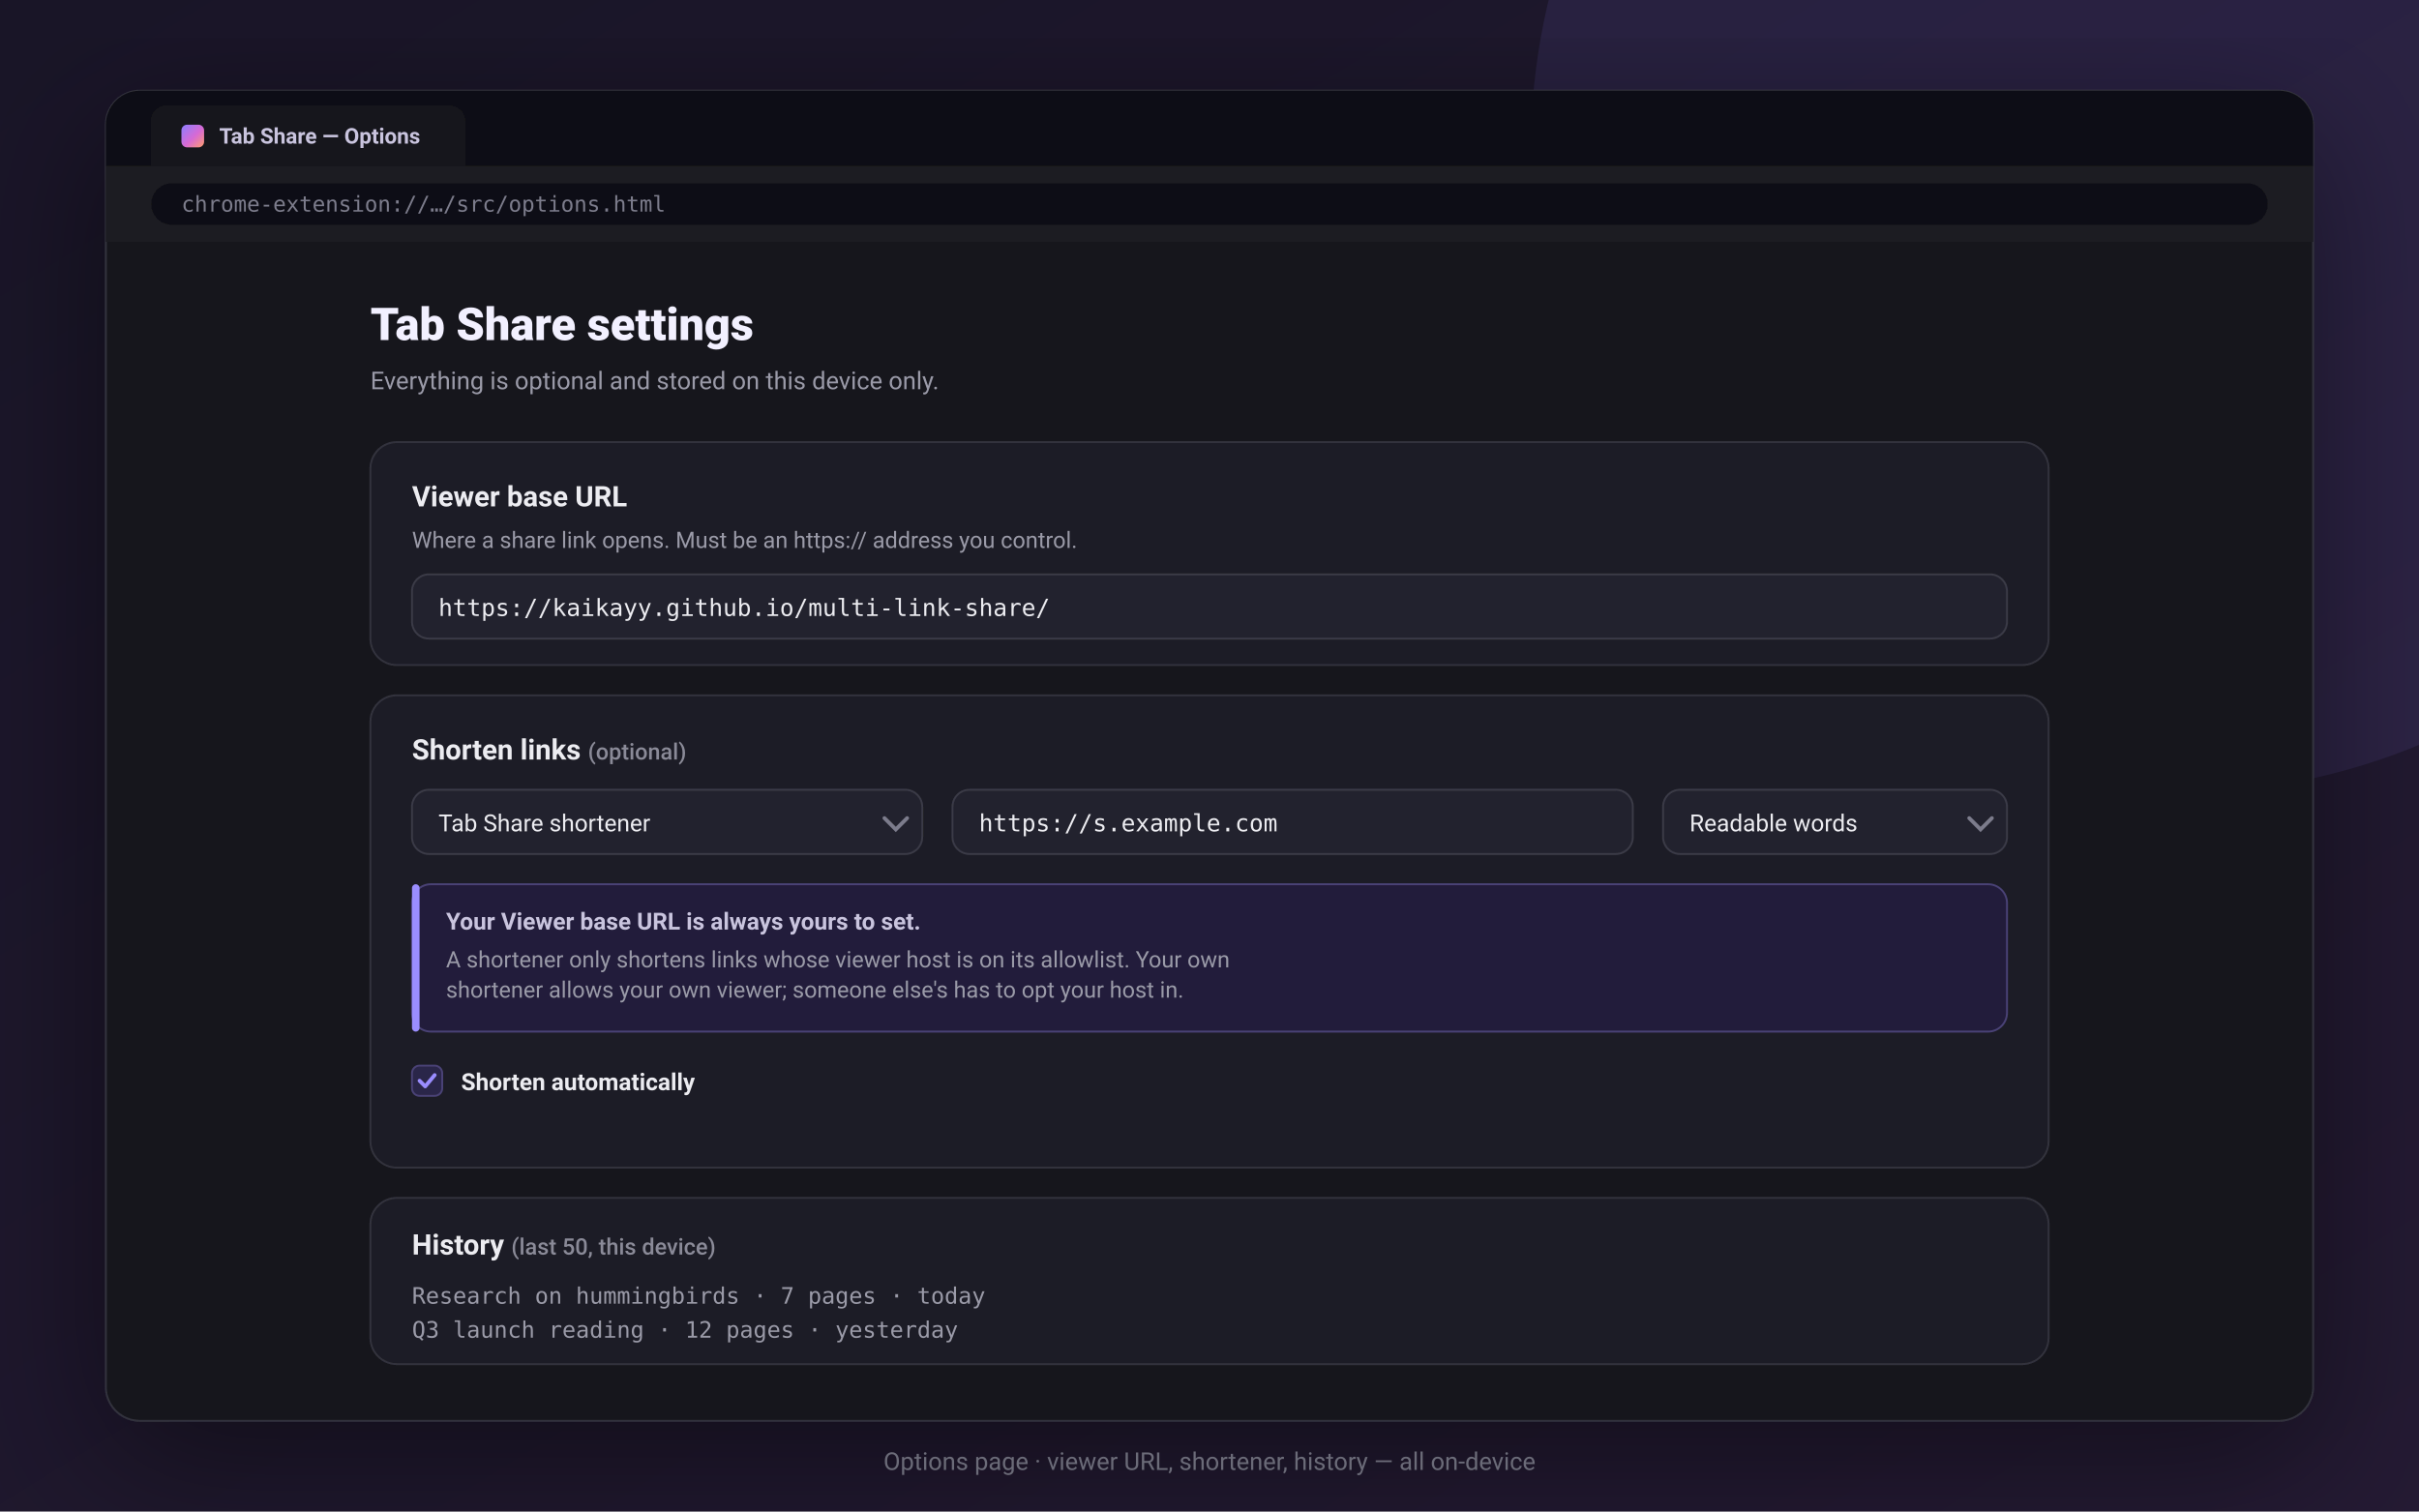
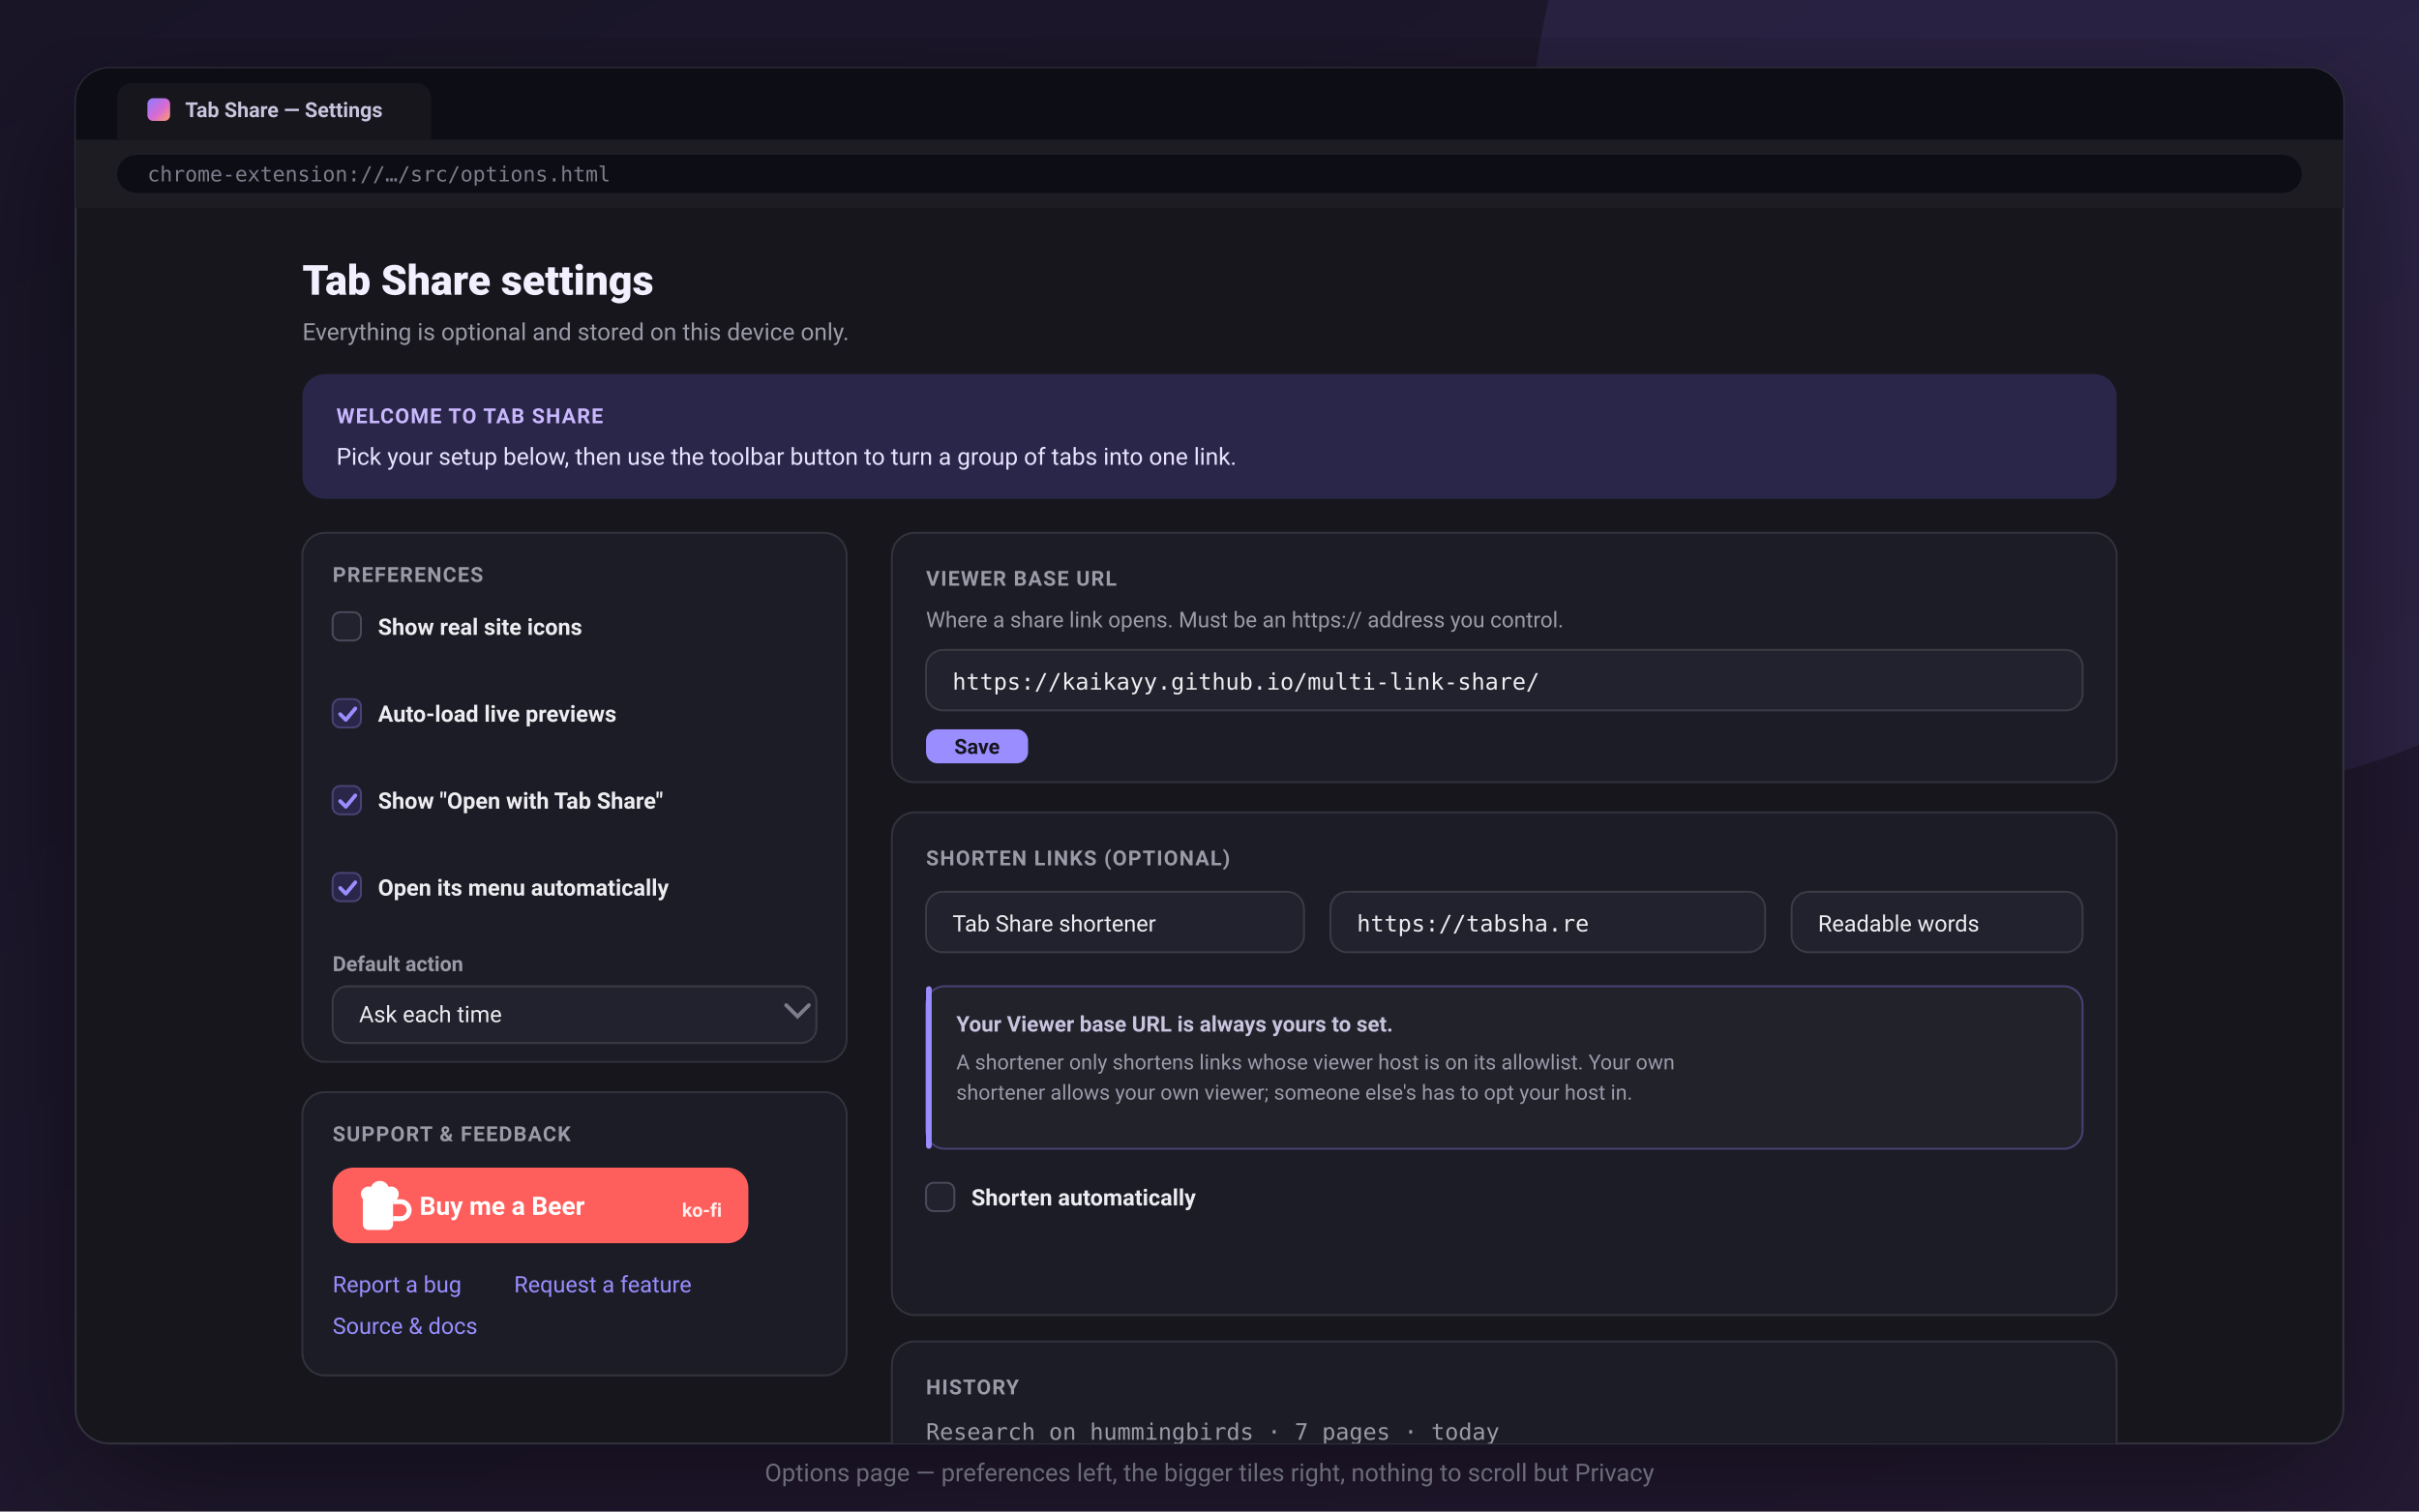
<svg xmlns="http://www.w3.org/2000/svg" width="1280" height="800" viewBox="0 0 1280 800" font-family="system-ui, -apple-system, 'Segoe UI', Roboto, Helvetica, Arial, sans-serif">
  <defs>
    <linearGradient id="bg" x1="0" y1="0" x2="1" y2="1">
      <stop offset="0" stop-color="#191527" />
      <stop offset="1" stop-color="#241a33" />
    </linearGradient>
    <linearGradient id="mark" x1="0" y1="0" x2="1" y2="1">
      <stop offset="0" stop-color="#8b7dff" />
      <stop offset="0.55" stop-color="#d76ad4" />
      <stop offset="1" stop-color="#ff9d6c" />
    </linearGradient>
    <filter id="win" x="-20%" y="-20%" width="140%" height="140%">
      <feDropShadow dx="0" dy="20" stdDeviation="38" flood-color="#000" flood-opacity="0.45" />
    </filter>
  </defs>
  <rect width="1280" height="800" fill="url(#bg)" />
  <circle cx="1150" cy="80" r="340" fill="#8b7dff" opacity="0.10" />
-   <g transform="translate(56,48)" filter="url(#win)">
-     <rect width="1168" height="704" rx="18" fill="#17171d" stroke="#33333d" />
+   <g transform="translate(40,36)" filter="url(#win)">
+     <rect width="1200" height="728" rx="18" fill="#17171d" stroke="#33333d" />
    <clipPath id="clipO">
-       <rect width="1168" height="704" rx="18" />
+       <rect width="1200" height="728" rx="18" />
    </clipPath>
    <g clip-path="url(#clipO)">
-       <rect width="1168" height="40" fill="#101016" />
-       <path d="M24 40 v-24 a8 8 0 0 1 8 -8 h150 a8 8 0 0 1 8 8 v24 Z" fill="#17171d" />
-       <rect x="40" y="18" width="12" height="12" rx="3" fill="url(#mark)" />
-       <text x="60" y="28" fill="#c9c4de" font-size="11.5" font-weight="600">Tab Share — Options</text>
-       <rect width="1168" height="40" y="40" fill="#1c1c22" />
-       <rect x="24" y="49" width="1120" height="22" rx="11" fill="#0f0f16" />
-       <text x="40" y="64" fill="#7c7c8c" font-size="11.5" font-family="ui-monospace, Menlo, monospace">chrome-extension://…/src/options.html</text>
-       <text x="140" y="132" fill="#f2f0ff" font-size="24" font-weight="800">Tab Share settings</text>
-       <text x="140" y="158" fill="#9a9aa8" font-size="13">Everything is optional and stored on this device only.</text>
-       <g transform="translate(140,186)">
-         <rect width="888" height="118" rx="14" fill="#1d1d25" stroke="#33333d" />
-         <text x="22" y="34" fill="#ececf1" font-size="15" font-weight="700">Viewer base URL</text>
-         <text x="22" y="56" fill="#9a9aa8" font-size="12">Where a share link opens. Must be an https:// address you control.</text>
-         <rect x="22" y="70" width="844" height="34" rx="9" fill="#24242e" stroke="#3a3a47" />
-         <text x="36" y="92" fill="#ececf1" font-size="12.5" font-family="ui-monospace, Menlo, monospace">https://kaikayy.github.io/multi-link-share/</text>
+       <rect width="1200" height="38" fill="#101016" />
+       <path d="M22 38 v-22 a8 8 0 0 1 8 -8 h150 a8 8 0 0 1 8 8 v22 Z" fill="#17171d" />
+       <rect x="38" y="16" width="12" height="12" rx="3" fill="url(#mark)" />
+       <text x="58" y="26" fill="#c9c4de" font-size="11" font-weight="600">Tab Share — Settings</text>
+       <rect width="1200" height="36" y="38" fill="#1c1c22" />
+       <rect x="22" y="46" width="1156" height="20" rx="10" fill="#0f0f16" />
+       <text x="38" y="60" fill="#7c7c8c" font-size="11" font-family="ui-monospace, Menlo, monospace">chrome-extension://…/src/options.html</text>
+       <text x="120" y="120" fill="#f2f0ff" font-size="22" font-weight="800">Tab Share settings</text>
+       <text x="120" y="144" fill="#9a9aa8" font-size="12.5">Everything is optional and stored on this device only.</text>
+       <g transform="translate(120,162)">
+         <rect width="960" height="66" rx="12" fill="#2c2748" />
+         <text x="18" y="26" fill="#c9b8ff" font-size="11" font-weight="700" letter-spacing="0.6">WELCOME TO TAB SHARE</text>
+         <text x="18" y="48" fill="#e7e3ff" font-size="12.5">Pick your setup below, then use the toolbar button to turn a group of tabs into one link.</text>
      </g>
-       <g transform="translate(140,320)">
-         <rect width="888" height="250" rx="14" fill="#1d1d25" stroke="#33333d" />
-         <text x="22" y="34" fill="#ececf1" font-size="15" font-weight="700">Shorten links <tspan fill="#8a8a98" font-weight="500" font-size="12">(optional)</tspan>
-         </text>
-         <g transform="translate(22,50)" font-size="12.5">
-           <rect width="270" height="34" rx="9" fill="#24242e" stroke="#3a3a47" />
-           <text x="14" y="22" fill="#ececf1">Tab Share shortener</text>
-           <path d="M250 15l6 6 6-6" stroke="#7c7c8c" stroke-width="2" fill="none" stroke-linecap="round" />
-           <rect x="286" width="360" height="34" rx="9" fill="#24242e" stroke="#3a3a47" />
-           <text x="300" y="22" fill="#ececf1" font-family="ui-monospace, Menlo, monospace">https://s.example.com</text>
-           <rect x="662" width="182" height="34" rx="9" fill="#24242e" stroke="#3a3a47" />
-           <text x="676" y="22" fill="#ececf1">Readable words</text>
-           <path d="M824 15l6 6 6-6" stroke="#7c7c8c" stroke-width="2" fill="none" stroke-linecap="round" />
+       <g transform="translate(120,246)">
+         <rect width="288" height="280" rx="12" fill="#1d1d25" stroke="#33333d" />
+         <text x="16" y="26" fill="#9a9aa8" font-size="11" font-weight="700" letter-spacing="0.6">PREFERENCES</text>
+         <g font-size="12" font-weight="600" fill="#ececf1">
+           <rect x="16" y="42" width="15" height="15" rx="4" fill="#24242e" stroke="#4a4a5c" />
+           <text x="40" y="54">Show real site icons</text>
+           <rect x="16" y="88" width="15" height="15" rx="4" fill="#2c2748" stroke="#4a4276" />
+           <path d="M20 96l3 3 5-6" stroke="#9a8dff" stroke-width="2" fill="none" stroke-linecap="round" stroke-linejoin="round" />
+           <text x="40" y="100">Auto-load live previews</text>
+           <rect x="16" y="134" width="15" height="15" rx="4" fill="#2c2748" stroke="#4a4276" />
+           <path d="M20 142l3 3 5-6" stroke="#9a8dff" stroke-width="2" fill="none" stroke-linecap="round" stroke-linejoin="round" />
+           <text x="40" y="146">Show "Open with Tab Share"</text>
+           <rect x="16" y="180" width="15" height="15" rx="4" fill="#2c2748" stroke="#4a4276" />
+           <path d="M20 188l3 3 5-6" stroke="#9a8dff" stroke-width="2" fill="none" stroke-linecap="round" stroke-linejoin="round" />
+           <text x="40" y="192">Open its menu automatically</text>
        </g>
-         <g transform="translate(22,100)">
-           <rect width="844" height="78" rx="10" fill="#221d3a" stroke="#4a4276" />
-           <rect width="4" height="78" rx="2" fill="#9a8dff" />
-           <text x="18" y="24" fill="#c9c4de" font-size="12.5" font-weight="600">Your Viewer base URL is always yours to set.</text>
-           <text x="18" y="44" fill="#9a9aa8" font-size="12">A shortener only shortens links whose viewer host is on its allowlist. Your own</text>
-           <text x="18" y="60" fill="#9a9aa8" font-size="12">shortener allows your own viewer; someone else's has to opt your host in.</text>
+         <text x="16" y="232" fill="#9a9aa8" font-size="11" font-weight="600">Default action</text>
+         <rect x="16" y="240" width="256" height="30" rx="8" fill="#24242e" stroke="#3a3a47" />
+         <text x="30" y="259" fill="#ececf1" font-size="12">Ask each time</text>
+         <path d="M256 250l6 6 6-6" stroke="#7c7c8c" stroke-width="2" fill="none" stroke-linecap="round" />
+         <g transform="translate(0,296)">
+           <rect width="288" height="150" rx="12" fill="#1d1d25" stroke="#33333d" />
+           <text x="16" y="26" fill="#9a9aa8" font-size="11" font-weight="700" letter-spacing="0.6">SUPPORT &amp; FEEDBACK</text>
+           <g transform="translate(16,40)">
+             <rect width="220" height="40" rx="11" fill="#FF5E5B" />
+             <g transform="translate(14,8)" fill="#fff">
+               <circle cx="5" cy="6" r="4" />
+               <circle cx="11" cy="4" r="5" />
+               <circle cx="17" cy="6" r="4" />
+               <rect x="2" y="7" width="16" height="18" rx="3" />
+               <path d="M18 10 h4 a4.5 4.5 0 0 1 0 9 h-4" fill="none" stroke="#fff" stroke-width="2.6" />
+             </g>
+             <text x="46" y="25" fill="#fff" font-size="13.5" font-weight="700">Buy me a Beer</text>
+             <text x="206" y="26" text-anchor="end" fill="#fff" font-size="10" font-weight="600" opacity="0.9">ko-fi</text>
+           </g>
+           <text x="16" y="106" fill="#9a8dff" font-size="12">Report a bug</text>
+           <text x="112" y="106" fill="#9a8dff" font-size="12">Request a feature</text>
+           <text x="16" y="128" fill="#9a8dff" font-size="12">Source &amp; docs</text>
        </g>
-         <rect x="22" y="196" width="16" height="16" rx="4" fill="#2c2748" stroke="#4a4276" />
-         <path d="M26 204l3 3 5-6" stroke="#9a8dff" stroke-width="2" fill="none" stroke-linecap="round" stroke-linejoin="round" />
-         <text x="48" y="209" fill="#ececf1" font-size="12.5" font-weight="600">Shorten automatically</text>
      </g>
-       <g transform="translate(140,586)">
-         <rect width="888" height="88" rx="14" fill="#1d1d25" stroke="#33333d" />
-         <text x="22" y="30" fill="#ececf1" font-size="15" font-weight="700">History <tspan fill="#8a8a98" font-weight="500" font-size="12">(last 50, this device)</tspan>
-         </text>
-         <text x="22" y="56" fill="#9a9aa8" font-size="12" font-family="ui-monospace, Menlo, monospace">Research on hummingbirds · 7 pages · today</text>
-         <text x="22" y="74" fill="#9a9aa8" font-size="12" font-family="ui-monospace, Menlo, monospace">Q3 launch reading · 12 pages · yesterday</text>
+       <g transform="translate(432,246)">
+         <rect width="648" height="132" rx="12" fill="#1d1d25" stroke="#33333d" />
+         <text x="18" y="28" fill="#9a9aa8" font-size="11" font-weight="700" letter-spacing="0.6">VIEWER BASE URL</text>
+         <text x="18" y="50" fill="#9a9aa8" font-size="11.5">Where a share link opens. Must be an https:// address you control.</text>
+         <rect x="18" y="62" width="612" height="32" rx="9" fill="#24242e" stroke="#3a3a47" />
+         <text x="32" y="83" fill="#ececf1" font-size="12" font-family="ui-monospace, Menlo, monospace">https://kaikayy.github.io/multi-link-share/</text>
+         <rect x="18" y="104" width="54" height="18" rx="6" fill="#9a8dff" />
+         <text x="45" y="117" text-anchor="middle" fill="#16121f" font-size="11" font-weight="700">Save</text>
+         <g transform="translate(0,148)">
+           <rect width="648" height="266" rx="12" fill="#1d1d25" stroke="#33333d" />
+           <text x="18" y="28" fill="#9a9aa8" font-size="11" font-weight="700" letter-spacing="0.6">SHORTEN LINKS (OPTIONAL)</text>
+           <g transform="translate(18,42)" font-size="12">
+             <rect width="200" height="32" rx="9" fill="#24242e" stroke="#3a3a47" />
+             <text x="14" y="21" fill="#ececf1">Tab Share shortener</text>
+             <rect x="214" width="230" height="32" rx="9" fill="#24242e" stroke="#3a3a47" />
+             <text x="228" y="21" fill="#ececf1" font-family="ui-monospace, Menlo, monospace">https://tabsha.re</text>
+             <rect x="458" width="154" height="32" rx="9" fill="#24242e" stroke="#3a3a47" />
+             <text x="472" y="21" fill="#ececf1">Readable words</text>
+           </g>
+           <g transform="translate(18,92)">
+             <rect width="612" height="86" rx="10" fill="#20202c" stroke="#4a4276" />
+             <rect width="3" height="86" rx="1.5" fill="#9a8dff" />
+             <text x="16" y="24" fill="#c9c4de" font-size="11.5" font-weight="600">Your Viewer base URL is always yours to set.</text>
+             <text x="16" y="44" fill="#9a9aa8" font-size="11">A shortener only shortens links whose viewer host is on its allowlist. Your own</text>
+             <text x="16" y="60" fill="#9a9aa8" font-size="11">shortener allows your own viewer; someone else's has to opt your host in.</text>
+           </g>
+           <rect x="18" y="196" width="15" height="15" rx="4" fill="#24242e" stroke="#4a4a5c" />
+           <text x="42" y="208" fill="#ececf1" font-size="12" font-weight="600">Shorten automatically</text>
+         </g>
+       </g>
+       <g transform="translate(432,674)">
+         <rect width="648" height="118" rx="12" fill="#1d1d25" stroke="#33333d" />
+         <text x="18" y="28" fill="#9a9aa8" font-size="11" font-weight="700" letter-spacing="0.6">HISTORY</text>
+         <text x="18" y="52" fill="#9a9aa8" font-size="12" font-family="ui-monospace, Menlo, monospace">Research on hummingbirds · 7 pages · today</text>
+         <text x="18" y="72" fill="#9a9aa8" font-size="12" font-family="ui-monospace, Menlo, monospace">Q3 launch reading · 12 pages · yesterday</text>
      </g>
    </g>
  </g>
-   <text x="640" y="778" text-anchor="middle" fill="#6b6b78" font-size="13">Options page · viewer URL, shortener, history — all on-device</text>
+   <text x="640" y="784" text-anchor="middle" fill="#6b6b78" font-size="13">Options page — preferences left, the bigger tiles right, nothing to scroll but Privacy</text>
</svg>
